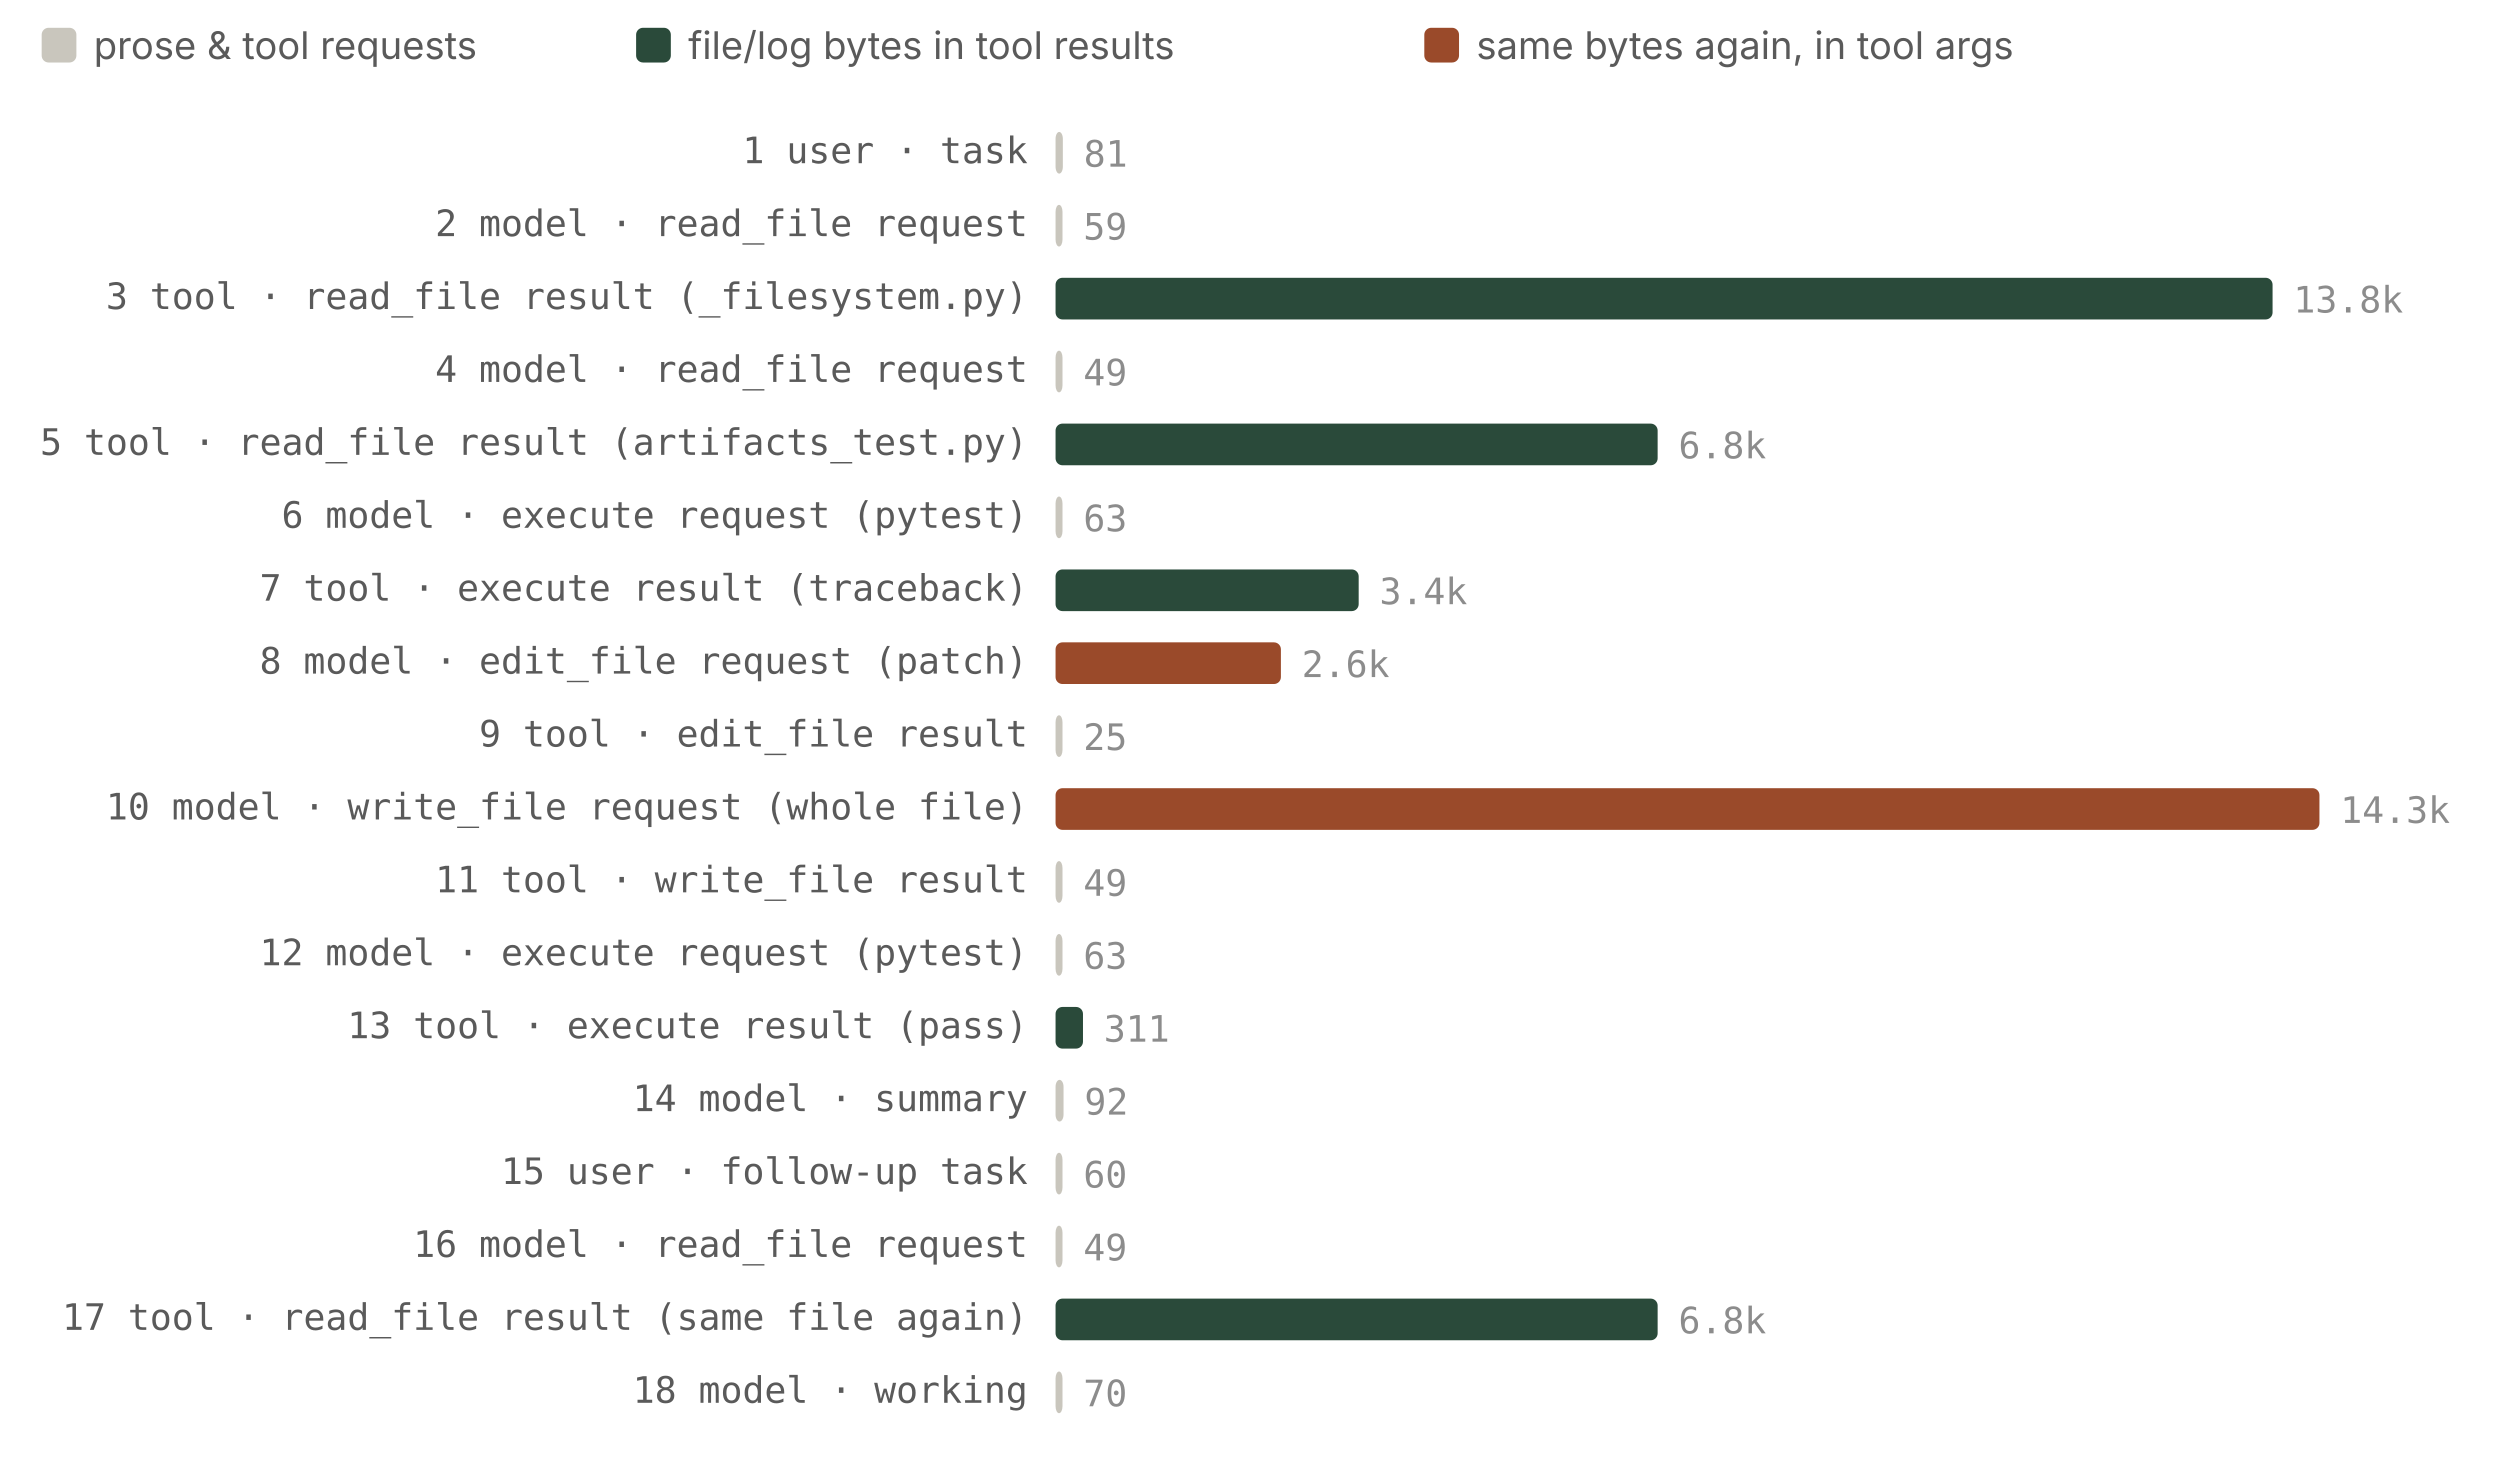
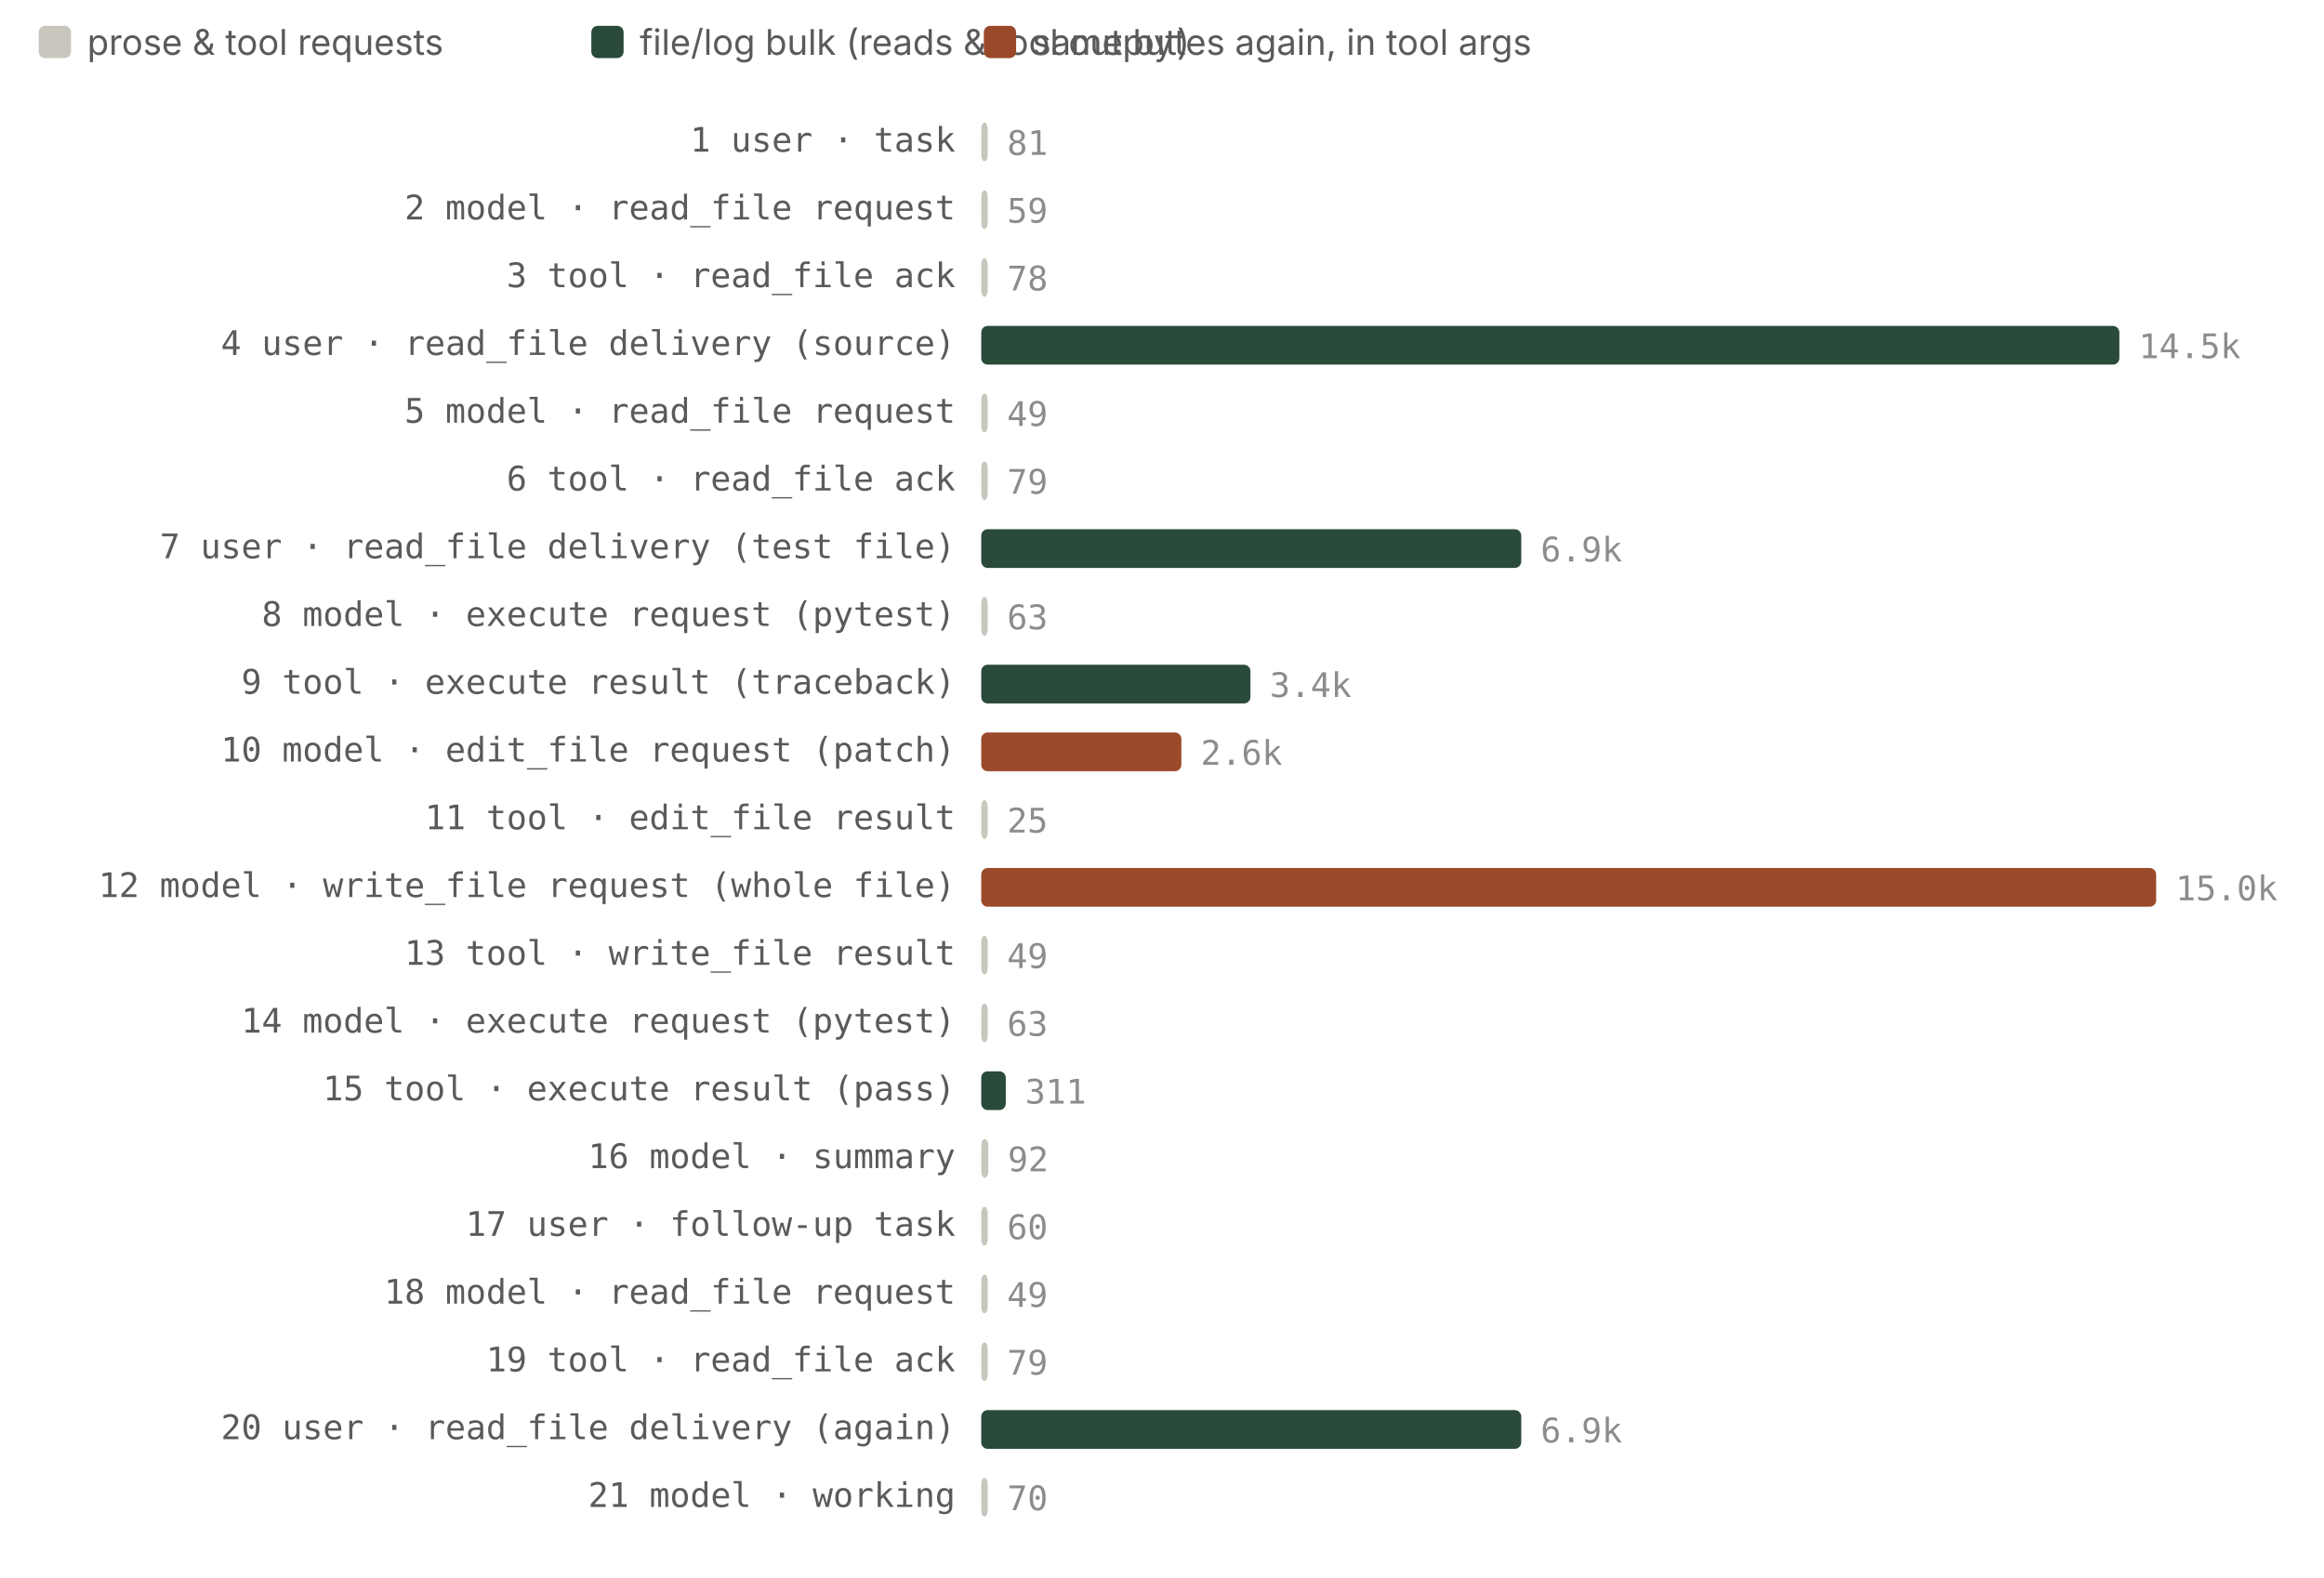
- <svg xmlns="http://www.w3.org/2000/svg" viewBox="0 0 720 426" role="img" aria-label="Per-message sizes of an 18-message coding agent transcript. File bodies entering through tool results and repeating through tool arguments dwarf all prose.">
+ <svg xmlns="http://www.w3.org/2000/svg" viewBox="0 0 720 489" role="img" aria-label="Per-message sizes of a 21-message coding agent transcript. File deliveries and tool arguments dwarf all prose.">
  <rect x="12" y="8" width="10" height="10" rx="2" fill="#c9c6bd" />
  <text x="27" y="17" font-size="11" fill="#5a5a5a" font-family="Inter, system-ui, sans-serif">prose &amp; tool requests</text>
  <rect x="183.2" y="8" width="10" height="10" rx="2" fill="#2a4a3a" />
-   <text x="198.2" y="17" font-size="11" fill="#5a5a5a" font-family="Inter, system-ui, sans-serif">file/log bytes in tool results</text>
-   <rect x="410.2" y="8" width="10" height="10" rx="2" fill="#9a4a2a" />
-   <text x="425.2" y="17" font-size="11" fill="#5a5a5a" font-family="Inter, system-ui, sans-serif">same bytes again, in tool args</text>
+   <text x="198.2" y="17" font-size="11" fill="#5a5a5a" font-family="Inter, system-ui, sans-serif">file/log bulk (reads &amp; tool output)</text>
+   <rect x="304.8" y="8" width="10" height="10" rx="2" fill="#9a4a2a" />
+   <text x="319.8" y="17" font-size="11" fill="#5a5a5a" font-family="Inter, system-ui, sans-serif">same bytes again, in tool args</text>
  <text x="296" y="47" font-size="10.5" fill="#5a5a5a" text-anchor="end" font-family="IBM Plex Mono, ui-monospace, monospace"> 1  user · task</text>
-   <rect x="304" y="38" width="2.1" height="12" rx="2" fill="#c9c6bd" />
-   <text x="312.1" y="48" font-size="10.5" fill="#8c8c8c" font-family="IBM Plex Mono, ui-monospace, monospace">81</text>
+   <rect x="304" y="38" width="2.0" height="12" rx="2" fill="#c9c6bd" />
+   <text x="312.0" y="48" font-size="10.5" fill="#8c8c8c" font-family="IBM Plex Mono, ui-monospace, monospace">81</text>
  <text x="296" y="68" font-size="10.5" fill="#5a5a5a" text-anchor="end" font-family="IBM Plex Mono, ui-monospace, monospace"> 2  model · read_file request</text>
  <rect x="304" y="59" width="2.0" height="12" rx="2" fill="#c9c6bd" />
  <text x="312.0" y="69" font-size="10.5" fill="#8c8c8c" font-family="IBM Plex Mono, ui-monospace, monospace">59</text>
-   <text x="296" y="89" font-size="10.5" fill="#5a5a5a" text-anchor="end" font-family="IBM Plex Mono, ui-monospace, monospace"> 3  tool · read_file result (_filesystem.py)</text>
-   <rect x="304" y="80" width="350.5" height="12" rx="2" fill="#2a4a3a" />
-   <text x="660.5" y="90" font-size="10.5" fill="#8c8c8c" font-family="IBM Plex Mono, ui-monospace, monospace">13.8k</text>
-   <text x="296" y="110" font-size="10.5" fill="#5a5a5a" text-anchor="end" font-family="IBM Plex Mono, ui-monospace, monospace"> 4  model · read_file request</text>
-   <rect x="304" y="101" width="2.0" height="12" rx="2" fill="#c9c6bd" />
-   <text x="312.0" y="111" font-size="10.5" fill="#8c8c8c" font-family="IBM Plex Mono, ui-monospace, monospace">49</text>
-   <text x="296" y="131" font-size="10.5" fill="#5a5a5a" text-anchor="end" font-family="IBM Plex Mono, ui-monospace, monospace"> 5  tool · read_file result (artifacts_test.py)</text>
-   <rect x="304" y="122" width="173.4" height="12" rx="2" fill="#2a4a3a" />
-   <text x="483.4" y="132" font-size="10.5" fill="#8c8c8c" font-family="IBM Plex Mono, ui-monospace, monospace">6.8k</text>
-   <text x="296" y="152" font-size="10.5" fill="#5a5a5a" text-anchor="end" font-family="IBM Plex Mono, ui-monospace, monospace"> 6  model · execute request (pytest)</text>
+   <text x="296" y="89" font-size="10.5" fill="#5a5a5a" text-anchor="end" font-family="IBM Plex Mono, ui-monospace, monospace"> 3  tool · read_file ack</text>
+   <rect x="304" y="80" width="2.0" height="12" rx="2" fill="#c9c6bd" />
+   <text x="312.0" y="90" font-size="10.5" fill="#8c8c8c" font-family="IBM Plex Mono, ui-monospace, monospace">78</text>
+   <text x="296" y="110" font-size="10.5" fill="#5a5a5a" text-anchor="end" font-family="IBM Plex Mono, ui-monospace, monospace"> 4  user · read_file delivery (source)</text>
+   <rect x="304" y="101" width="352.6" height="12" rx="2" fill="#2a4a3a" />
+   <text x="662.6" y="111" font-size="10.5" fill="#8c8c8c" font-family="IBM Plex Mono, ui-monospace, monospace">14.5k</text>
+   <text x="296" y="131" font-size="10.5" fill="#5a5a5a" text-anchor="end" font-family="IBM Plex Mono, ui-monospace, monospace"> 5  model · read_file request</text>
+   <rect x="304" y="122" width="2.0" height="12" rx="2" fill="#c9c6bd" />
+   <text x="312.0" y="132" font-size="10.5" fill="#8c8c8c" font-family="IBM Plex Mono, ui-monospace, monospace">49</text>
+   <text x="296" y="152" font-size="10.5" fill="#5a5a5a" text-anchor="end" font-family="IBM Plex Mono, ui-monospace, monospace"> 6  tool · read_file ack</text>
  <rect x="304" y="143" width="2.0" height="12" rx="2" fill="#c9c6bd" />
-   <text x="312.0" y="153" font-size="10.5" fill="#8c8c8c" font-family="IBM Plex Mono, ui-monospace, monospace">63</text>
-   <text x="296" y="173" font-size="10.5" fill="#5a5a5a" text-anchor="end" font-family="IBM Plex Mono, ui-monospace, monospace"> 7  tool · execute result (traceback)</text>
-   <rect x="304" y="164" width="87.3" height="12" rx="2" fill="#2a4a3a" />
-   <text x="397.3" y="174" font-size="10.5" fill="#8c8c8c" font-family="IBM Plex Mono, ui-monospace, monospace">3.4k</text>
-   <text x="296" y="194" font-size="10.5" fill="#5a5a5a" text-anchor="end" font-family="IBM Plex Mono, ui-monospace, monospace"> 8  model · edit_file request (patch)</text>
-   <rect x="304" y="185" width="64.9" height="12" rx="2" fill="#9a4a2a" />
-   <text x="374.9" y="195" font-size="10.5" fill="#8c8c8c" font-family="IBM Plex Mono, ui-monospace, monospace">2.6k</text>
-   <text x="296" y="215" font-size="10.5" fill="#5a5a5a" text-anchor="end" font-family="IBM Plex Mono, ui-monospace, monospace"> 9  tool · edit_file result</text>
-   <rect x="304" y="206" width="2.0" height="12" rx="2" fill="#c9c6bd" />
-   <text x="312.0" y="216" font-size="10.5" fill="#8c8c8c" font-family="IBM Plex Mono, ui-monospace, monospace">25</text>
-   <text x="296" y="236" font-size="10.5" fill="#5a5a5a" text-anchor="end" font-family="IBM Plex Mono, ui-monospace, monospace">10  model · write_file request (whole file)</text>
-   <rect x="304" y="227" width="364.0" height="12" rx="2" fill="#9a4a2a" />
-   <text x="674.0" y="237" font-size="10.5" fill="#8c8c8c" font-family="IBM Plex Mono, ui-monospace, monospace">14.3k</text>
-   <text x="296" y="257" font-size="10.5" fill="#5a5a5a" text-anchor="end" font-family="IBM Plex Mono, ui-monospace, monospace">11  tool · write_file result</text>
+   <text x="312.0" y="153" font-size="10.5" fill="#8c8c8c" font-family="IBM Plex Mono, ui-monospace, monospace">79</text>
+   <text x="296" y="173" font-size="10.5" fill="#5a5a5a" text-anchor="end" font-family="IBM Plex Mono, ui-monospace, monospace"> 7  user · read_file delivery (test file)</text>
+   <rect x="304" y="164" width="167.3" height="12" rx="2" fill="#2a4a3a" />
+   <text x="477.3" y="174" font-size="10.5" fill="#8c8c8c" font-family="IBM Plex Mono, ui-monospace, monospace">6.9k</text>
+   <text x="296" y="194" font-size="10.5" fill="#5a5a5a" text-anchor="end" font-family="IBM Plex Mono, ui-monospace, monospace"> 8  model · execute request (pytest)</text>
+   <rect x="304" y="185" width="2.0" height="12" rx="2" fill="#c9c6bd" />
+   <text x="312.0" y="195" font-size="10.5" fill="#8c8c8c" font-family="IBM Plex Mono, ui-monospace, monospace">63</text>
+   <text x="296" y="215" font-size="10.5" fill="#5a5a5a" text-anchor="end" font-family="IBM Plex Mono, ui-monospace, monospace"> 9  tool · execute result (traceback)</text>
+   <rect x="304" y="206" width="83.4" height="12" rx="2" fill="#2a4a3a" />
+   <text x="393.4" y="216" font-size="10.5" fill="#8c8c8c" font-family="IBM Plex Mono, ui-monospace, monospace">3.4k</text>
+   <text x="296" y="236" font-size="10.5" fill="#5a5a5a" text-anchor="end" font-family="IBM Plex Mono, ui-monospace, monospace">10  model · edit_file request (patch)</text>
+   <rect x="304" y="227" width="62.0" height="12" rx="2" fill="#9a4a2a" />
+   <text x="372.0" y="237" font-size="10.5" fill="#8c8c8c" font-family="IBM Plex Mono, ui-monospace, monospace">2.6k</text>
+   <text x="296" y="257" font-size="10.5" fill="#5a5a5a" text-anchor="end" font-family="IBM Plex Mono, ui-monospace, monospace">11  tool · edit_file result</text>
  <rect x="304" y="248" width="2.0" height="12" rx="2" fill="#c9c6bd" />
-   <text x="312.0" y="258" font-size="10.5" fill="#8c8c8c" font-family="IBM Plex Mono, ui-monospace, monospace">49</text>
-   <text x="296" y="278" font-size="10.5" fill="#5a5a5a" text-anchor="end" font-family="IBM Plex Mono, ui-monospace, monospace">12  model · execute request (pytest)</text>
-   <rect x="304" y="269" width="2.0" height="12" rx="2" fill="#c9c6bd" />
-   <text x="312.0" y="279" font-size="10.5" fill="#8c8c8c" font-family="IBM Plex Mono, ui-monospace, monospace">63</text>
-   <text x="296" y="299" font-size="10.5" fill="#5a5a5a" text-anchor="end" font-family="IBM Plex Mono, ui-monospace, monospace">13  tool · execute result (pass)</text>
-   <rect x="304" y="290" width="7.9" height="12" rx="2" fill="#2a4a3a" />
-   <text x="317.9" y="300" font-size="10.5" fill="#8c8c8c" font-family="IBM Plex Mono, ui-monospace, monospace">311</text>
-   <text x="296" y="320" font-size="10.5" fill="#5a5a5a" text-anchor="end" font-family="IBM Plex Mono, ui-monospace, monospace">14  model · summary</text>
-   <rect x="304" y="311" width="2.3" height="12" rx="2" fill="#c9c6bd" />
-   <text x="312.3" y="321" font-size="10.5" fill="#8c8c8c" font-family="IBM Plex Mono, ui-monospace, monospace">92</text>
-   <text x="296" y="341" font-size="10.5" fill="#5a5a5a" text-anchor="end" font-family="IBM Plex Mono, ui-monospace, monospace">15  user · follow-up task</text>
-   <rect x="304" y="332" width="2.0" height="12" rx="2" fill="#c9c6bd" />
-   <text x="312.0" y="342" font-size="10.5" fill="#8c8c8c" font-family="IBM Plex Mono, ui-monospace, monospace">60</text>
-   <text x="296" y="362" font-size="10.5" fill="#5a5a5a" text-anchor="end" font-family="IBM Plex Mono, ui-monospace, monospace">16  model · read_file request</text>
-   <rect x="304" y="353" width="2.0" height="12" rx="2" fill="#c9c6bd" />
-   <text x="312.0" y="363" font-size="10.5" fill="#8c8c8c" font-family="IBM Plex Mono, ui-monospace, monospace">49</text>
-   <text x="296" y="383" font-size="10.5" fill="#5a5a5a" text-anchor="end" font-family="IBM Plex Mono, ui-monospace, monospace">17  tool · read_file result (same file again)</text>
-   <rect x="304" y="374" width="173.4" height="12" rx="2" fill="#2a4a3a" />
-   <text x="483.4" y="384" font-size="10.5" fill="#8c8c8c" font-family="IBM Plex Mono, ui-monospace, monospace">6.8k</text>
-   <text x="296" y="404" font-size="10.5" fill="#5a5a5a" text-anchor="end" font-family="IBM Plex Mono, ui-monospace, monospace">18  model · working</text>
+   <text x="312.0" y="258" font-size="10.5" fill="#8c8c8c" font-family="IBM Plex Mono, ui-monospace, monospace">25</text>
+   <text x="296" y="278" font-size="10.5" fill="#5a5a5a" text-anchor="end" font-family="IBM Plex Mono, ui-monospace, monospace">12  model · write_file request (whole file)</text>
+   <rect x="304" y="269" width="364.0" height="12" rx="2" fill="#9a4a2a" />
+   <text x="674.0" y="279" font-size="10.5" fill="#8c8c8c" font-family="IBM Plex Mono, ui-monospace, monospace">15.0k</text>
+   <text x="296" y="299" font-size="10.5" fill="#5a5a5a" text-anchor="end" font-family="IBM Plex Mono, ui-monospace, monospace">13  tool · write_file result</text>
+   <rect x="304" y="290" width="2.0" height="12" rx="2" fill="#c9c6bd" />
+   <text x="312.0" y="300" font-size="10.5" fill="#8c8c8c" font-family="IBM Plex Mono, ui-monospace, monospace">49</text>
+   <text x="296" y="320" font-size="10.5" fill="#5a5a5a" text-anchor="end" font-family="IBM Plex Mono, ui-monospace, monospace">14  model · execute request (pytest)</text>
+   <rect x="304" y="311" width="2.0" height="12" rx="2" fill="#c9c6bd" />
+   <text x="312.0" y="321" font-size="10.5" fill="#8c8c8c" font-family="IBM Plex Mono, ui-monospace, monospace">63</text>
+   <text x="296" y="341" font-size="10.5" fill="#5a5a5a" text-anchor="end" font-family="IBM Plex Mono, ui-monospace, monospace">15  tool · execute result (pass)</text>
+   <rect x="304" y="332" width="7.6" height="12" rx="2" fill="#2a4a3a" />
+   <text x="317.6" y="342" font-size="10.5" fill="#8c8c8c" font-family="IBM Plex Mono, ui-monospace, monospace">311</text>
+   <text x="296" y="362" font-size="10.5" fill="#5a5a5a" text-anchor="end" font-family="IBM Plex Mono, ui-monospace, monospace">16  model · summary</text>
+   <rect x="304" y="353" width="2.2" height="12" rx="2" fill="#c9c6bd" />
+   <text x="312.2" y="363" font-size="10.5" fill="#8c8c8c" font-family="IBM Plex Mono, ui-monospace, monospace">92</text>
+   <text x="296" y="383" font-size="10.5" fill="#5a5a5a" text-anchor="end" font-family="IBM Plex Mono, ui-monospace, monospace">17  user · follow-up task</text>
+   <rect x="304" y="374" width="2.0" height="12" rx="2" fill="#c9c6bd" />
+   <text x="312.0" y="384" font-size="10.5" fill="#8c8c8c" font-family="IBM Plex Mono, ui-monospace, monospace">60</text>
+   <text x="296" y="404" font-size="10.5" fill="#5a5a5a" text-anchor="end" font-family="IBM Plex Mono, ui-monospace, monospace">18  model · read_file request</text>
  <rect x="304" y="395" width="2.0" height="12" rx="2" fill="#c9c6bd" />
-   <text x="312.0" y="405" font-size="10.5" fill="#8c8c8c" font-family="IBM Plex Mono, ui-monospace, monospace">70</text>
+   <text x="312.0" y="405" font-size="10.5" fill="#8c8c8c" font-family="IBM Plex Mono, ui-monospace, monospace">49</text>
+   <text x="296" y="425" font-size="10.5" fill="#5a5a5a" text-anchor="end" font-family="IBM Plex Mono, ui-monospace, monospace">19  tool · read_file ack</text>
+   <rect x="304" y="416" width="2.0" height="12" rx="2" fill="#c9c6bd" />
+   <text x="312.0" y="426" font-size="10.5" fill="#8c8c8c" font-family="IBM Plex Mono, ui-monospace, monospace">79</text>
+   <text x="296" y="446" font-size="10.5" fill="#5a5a5a" text-anchor="end" font-family="IBM Plex Mono, ui-monospace, monospace">20  user · read_file delivery (again)</text>
+   <rect x="304" y="437" width="167.3" height="12" rx="2" fill="#2a4a3a" />
+   <text x="477.3" y="447" font-size="10.5" fill="#8c8c8c" font-family="IBM Plex Mono, ui-monospace, monospace">6.9k</text>
+   <text x="296" y="467" font-size="10.5" fill="#5a5a5a" text-anchor="end" font-family="IBM Plex Mono, ui-monospace, monospace">21  model · working</text>
+   <rect x="304" y="458" width="2.0" height="12" rx="2" fill="#c9c6bd" />
+   <text x="312.0" y="468" font-size="10.5" fill="#8c8c8c" font-family="IBM Plex Mono, ui-monospace, monospace">70</text>
</svg>
